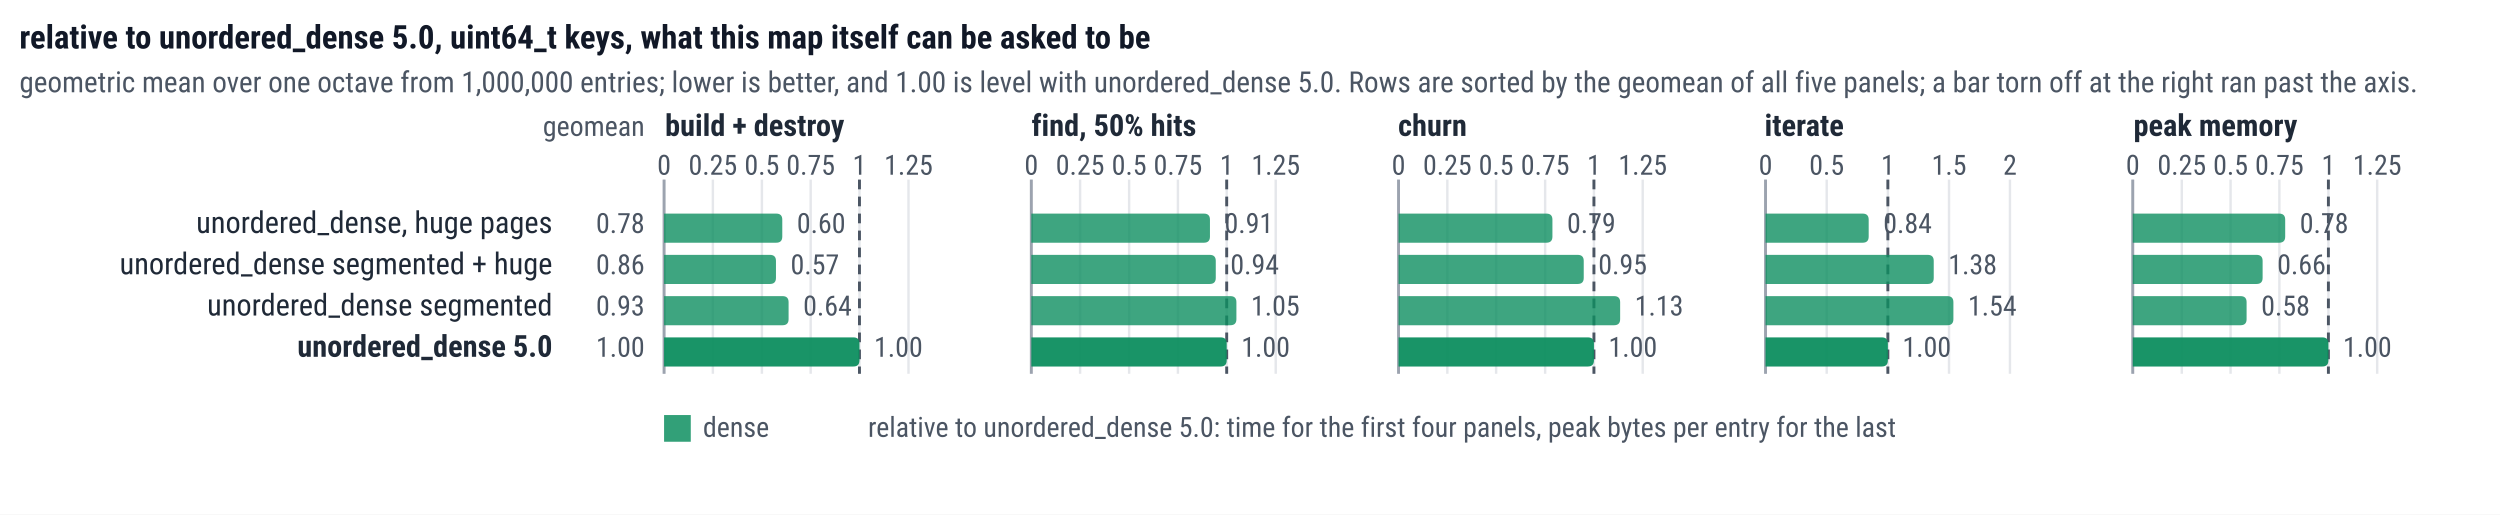
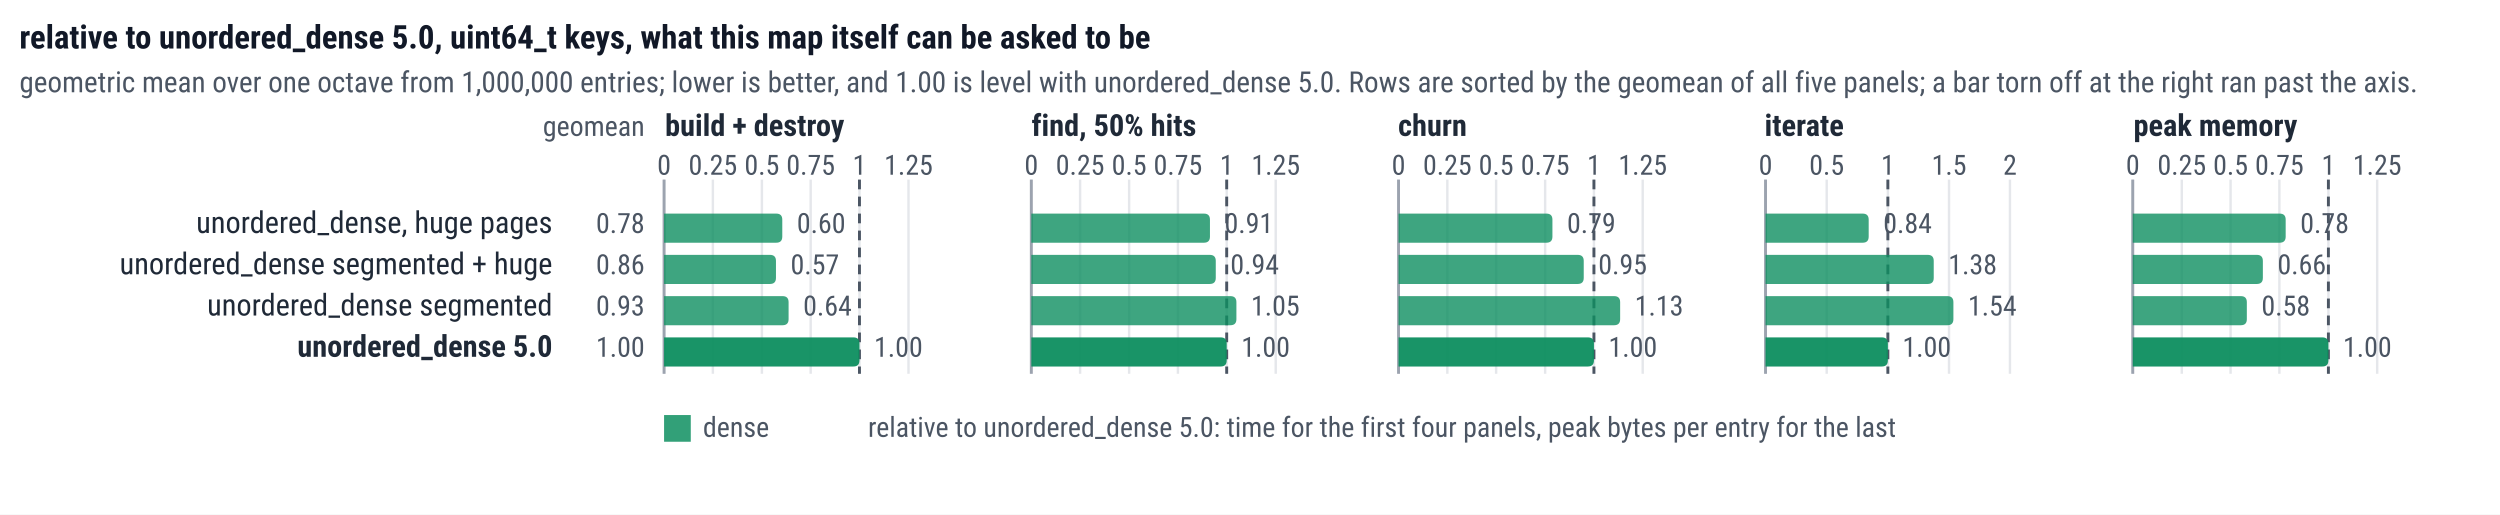
<svg xmlns="http://www.w3.org/2000/svg" viewBox="0 0 1030 212" font-family="Roboto Condensed, Noto Sans Condensed, DejaVu Sans Condensed, Liberation Sans Narrow, Arial Narrow, Avenir Next Condensed, Inter, system-ui, sans-serif" font-size="12">
  <style>
    .ax{stroke:#e5e7eb;stroke-width:1}
    .base{stroke:#9ca3af;stroke-width:1.2}
    .ref{stroke:#4b5563;stroke-width:1.2;stroke-dasharray:4 3}
    .t{fill:#1f2937;font-size:12.5px}
    .m{fill:#4b5563;font-size:11.5px}
    .hd{fill:#111827;font-weight:600;font-size:13.5px}
    .sub{fill:#4b5563;font-size:12px}
    .surface{fill:#ffffff}
    .f-flat{fill:#2563c9}.f-dense{fill:#0e8f60}.f-node{fill:#a53393}
    @media (prefers-color-scheme: dark){
      .surface{fill:#0d1117}
      .ax{stroke:#30363d}.base{stroke:#6e7681}.ref{stroke:#9ca3af}
      .t{fill:#e6edf3}.m{fill:#9ca3af}.hd{fill:#f0f6fc}.sub{fill:#9ca3af}
      .f-flat{fill:#5b9bf0}.f-dense{fill:#3cc492}.f-node{fill:#e070cd}
    }
  </style>
  <rect class="surface" fill="#ffffff" width="1030" height="212" />
  <text x="8" y="20" class="hd" fill="#111827">relative to unordered_dense 5.0, uint64_t keys, what this map itself can be asked to be</text>
  <text x="8" y="38" class="sub" fill="#4b5563">geometric mean over one octave from 1,000,000 entries; lower is better, and 1.00 is level with unordered_dense 5.0. Rows are sorted by the geomean of all five panels; a bar torn off at the right ran past the axis.</text>
  <text x="274" y="56" class="t" fill="#1f2937" font-weight="600">build + destroy</text>
  <line x1="273.6" y1="74" x2="273.6" y2="154" class="ax" stroke="#e5e7eb" />
  <text x="273.6" y="72" class="m" fill="#4b5563" text-anchor="middle">0</text>
  <line x1="293.7" y1="74" x2="293.7" y2="154" class="ax" stroke="#e5e7eb" />
  <text x="293.7" y="72" class="m" fill="#4b5563" text-anchor="middle">0.25</text>
  <line x1="313.9" y1="74" x2="313.9" y2="154" class="ax" stroke="#e5e7eb" />
  <text x="313.9" y="72" class="m" fill="#4b5563" text-anchor="middle">0.5</text>
  <line x1="334.0" y1="74" x2="334.0" y2="154" class="ax" stroke="#e5e7eb" />
  <text x="334.0" y="72" class="m" fill="#4b5563" text-anchor="middle">0.75</text>
  <line x1="354.1" y1="74" x2="354.1" y2="154" class="ax" stroke="#e5e7eb" />
  <text x="354.1" y="72" class="m" fill="#4b5563" text-anchor="middle">1</text>
  <line x1="374.3" y1="74" x2="374.3" y2="154" class="ax" stroke="#e5e7eb" />
  <text x="374.3" y="72" class="m" fill="#4b5563" text-anchor="middle">1.25</text>
  <line x1="354.1" y1="74" x2="354.1" y2="154" class="ref" stroke="#4b5563" stroke-dasharray="4 3" />
  <line x1="273.6" y1="74" x2="273.6" y2="154" class="base" stroke="#9ca3af" />
  <path d="M273.6,88.0 L319.8,88.0 Q322.3,88.0 322.3,90.5 L322.3,97.5 Q322.3,100.0 319.8,100.0 L273.6,100.0 Z" class="f-dense" fill="#0e8f60" opacity="0.8" />
  <text x="328.3" y="96" class="m" fill="#4b5563" text-anchor="start">0.60</text>
  <path d="M273.6,105.0 L317.2,105.0 Q319.7,105.0 319.7,107.5 L319.7,114.5 Q319.7,117.0 317.2,117.0 L273.6,117.0 Z" class="f-dense" fill="#0e8f60" opacity="0.8" />
  <text x="325.7" y="113" class="m" fill="#4b5563" text-anchor="start">0.57</text>
  <path d="M273.6,122.0 L322.4,122.0 Q324.9,122.0 324.9,124.5 L324.9,131.5 Q324.9,134.0 322.4,134.0 L273.6,134.0 Z" class="f-dense" fill="#0e8f60" opacity="0.8" />
  <text x="330.9" y="130" class="m" fill="#4b5563" text-anchor="start">0.64</text>
  <path d="M273.6,139.0 L351.6,139.0 Q354.1,139.0 354.1,141.5 L354.1,148.5 Q354.1,151.0 351.6,151.0 L273.6,151.0 Z" class="f-dense" fill="#0e8f60" opacity="0.95" />
  <text x="360.1" y="147" class="m" fill="#4b5563" text-anchor="start">1.00</text>
  <text x="425" y="56" class="t" fill="#1f2937" font-weight="600">find, 50% hits</text>
  <line x1="424.9" y1="74" x2="424.9" y2="154" class="ax" stroke="#e5e7eb" />
  <text x="424.9" y="72" class="m" fill="#4b5563" text-anchor="middle">0</text>
  <line x1="445.0" y1="74" x2="445.0" y2="154" class="ax" stroke="#e5e7eb" />
  <text x="445.0" y="72" class="m" fill="#4b5563" text-anchor="middle">0.25</text>
  <line x1="465.2" y1="74" x2="465.2" y2="154" class="ax" stroke="#e5e7eb" />
  <text x="465.2" y="72" class="m" fill="#4b5563" text-anchor="middle">0.5</text>
  <line x1="485.3" y1="74" x2="485.3" y2="154" class="ax" stroke="#e5e7eb" />
  <text x="485.3" y="72" class="m" fill="#4b5563" text-anchor="middle">0.75</text>
  <line x1="505.4" y1="74" x2="505.4" y2="154" class="ax" stroke="#e5e7eb" />
  <text x="505.4" y="72" class="m" fill="#4b5563" text-anchor="middle">1</text>
  <line x1="525.6" y1="74" x2="525.6" y2="154" class="ax" stroke="#e5e7eb" />
  <text x="525.6" y="72" class="m" fill="#4b5563" text-anchor="middle">1.25</text>
  <line x1="505.4" y1="74" x2="505.4" y2="154" class="ref" stroke="#4b5563" stroke-dasharray="4 3" />
  <line x1="424.9" y1="74" x2="424.9" y2="154" class="base" stroke="#9ca3af" />
  <path d="M424.9,88.0 L496.0,88.0 Q498.5,88.0 498.5,90.5 L498.5,97.5 Q498.5,100.0 496.0,100.0 L424.9,100.0 Z" class="f-dense" fill="#0e8f60" opacity="0.8" />
  <text x="504.5" y="96" class="m" fill="#4b5563" text-anchor="start">0.91</text>
  <path d="M424.9,105.0 L498.4,105.0 Q500.9,105.0 500.9,107.5 L500.9,114.5 Q500.9,117.0 498.4,117.0 L424.9,117.0 Z" class="f-dense" fill="#0e8f60" opacity="0.8" />
  <text x="506.9" y="113" class="m" fill="#4b5563" text-anchor="start">0.94</text>
  <path d="M424.9,122.0 L506.9,122.0 Q509.4,122.0 509.4,124.5 L509.4,131.5 Q509.4,134.0 506.9,134.0 L424.9,134.0 Z" class="f-dense" fill="#0e8f60" opacity="0.8" />
  <text x="515.4" y="130" class="m" fill="#4b5563" text-anchor="start">1.05</text>
  <path d="M424.9,139.0 L502.9,139.0 Q505.4,139.0 505.4,141.5 L505.4,148.5 Q505.4,151.0 502.9,151.0 L424.9,151.0 Z" class="f-dense" fill="#0e8f60" opacity="0.95" />
  <text x="511.4" y="147" class="m" fill="#4b5563" text-anchor="start">1.00</text>
  <text x="576" y="56" class="t" fill="#1f2937" font-weight="600">churn</text>
  <line x1="576.2" y1="74" x2="576.2" y2="154" class="ax" stroke="#e5e7eb" />
  <text x="576.2" y="72" class="m" fill="#4b5563" text-anchor="middle">0</text>
  <line x1="596.3" y1="74" x2="596.3" y2="154" class="ax" stroke="#e5e7eb" />
  <text x="596.3" y="72" class="m" fill="#4b5563" text-anchor="middle">0.25</text>
  <line x1="616.4" y1="74" x2="616.4" y2="154" class="ax" stroke="#e5e7eb" />
  <text x="616.4" y="72" class="m" fill="#4b5563" text-anchor="middle">0.5</text>
  <line x1="636.6" y1="74" x2="636.6" y2="154" class="ax" stroke="#e5e7eb" />
  <text x="636.6" y="72" class="m" fill="#4b5563" text-anchor="middle">0.75</text>
  <line x1="656.7" y1="74" x2="656.7" y2="154" class="ax" stroke="#e5e7eb" />
  <text x="656.7" y="72" class="m" fill="#4b5563" text-anchor="middle">1</text>
  <line x1="676.8" y1="74" x2="676.8" y2="154" class="ax" stroke="#e5e7eb" />
  <text x="676.8" y="72" class="m" fill="#4b5563" text-anchor="middle">1.25</text>
  <line x1="656.7" y1="74" x2="656.7" y2="154" class="ref" stroke="#4b5563" stroke-dasharray="4 3" />
  <line x1="576.2" y1="74" x2="576.2" y2="154" class="base" stroke="#9ca3af" />
  <path d="M576.2,88.0 L637.1,88.0 Q639.6,88.0 639.6,90.5 L639.6,97.5 Q639.6,100.0 637.1,100.0 L576.2,100.0 Z" class="f-dense" fill="#0e8f60" opacity="0.8" />
  <text x="645.6" y="96" class="m" fill="#4b5563" text-anchor="start">0.79</text>
  <path d="M576.2,105.0 L650.0,105.0 Q652.5,105.0 652.5,107.5 L652.5,114.5 Q652.5,117.0 650.0,117.0 L576.2,117.0 Z" class="f-dense" fill="#0e8f60" opacity="0.8" />
  <text x="658.5" y="113" class="m" fill="#4b5563" text-anchor="start">0.95</text>
  <path d="M576.2,122.0 L665.0,122.0 Q667.5,122.0 667.5,124.5 L667.5,131.5 Q667.5,134.0 665.0,134.0 L576.2,134.0 Z" class="f-dense" fill="#0e8f60" opacity="0.8" />
  <text x="673.5" y="130" class="m" fill="#4b5563" text-anchor="start">1.13</text>
  <path d="M576.2,139.0 L654.2,139.0 Q656.7,139.0 656.7,141.5 L656.7,148.5 Q656.7,151.0 654.2,151.0 L576.2,151.0 Z" class="f-dense" fill="#0e8f60" opacity="0.95" />
  <text x="662.7" y="147" class="m" fill="#4b5563" text-anchor="start">1.00</text>
  <text x="727" y="56" class="t" fill="#1f2937" font-weight="600">iterate</text>
  <line x1="727.4" y1="74" x2="727.4" y2="154" class="ax" stroke="#e5e7eb" />
  <text x="727.4" y="72" class="m" fill="#4b5563" text-anchor="middle">0</text>
  <line x1="752.6" y1="74" x2="752.6" y2="154" class="ax" stroke="#e5e7eb" />
  <text x="752.6" y="72" class="m" fill="#4b5563" text-anchor="middle">0.5</text>
  <line x1="777.8" y1="74" x2="777.8" y2="154" class="ax" stroke="#e5e7eb" />
  <text x="777.8" y="72" class="m" fill="#4b5563" text-anchor="middle">1</text>
  <line x1="803.0" y1="74" x2="803.0" y2="154" class="ax" stroke="#e5e7eb" />
  <text x="803.0" y="72" class="m" fill="#4b5563" text-anchor="middle">1.5</text>
  <line x1="828.1" y1="74" x2="828.1" y2="154" class="ax" stroke="#e5e7eb" />
  <text x="828.1" y="72" class="m" fill="#4b5563" text-anchor="middle">2</text>
  <line x1="777.8" y1="74" x2="777.8" y2="154" class="ref" stroke="#4b5563" stroke-dasharray="4 3" />
  <line x1="727.4" y1="74" x2="727.4" y2="154" class="base" stroke="#9ca3af" />
  <path d="M727.4,88.0 L767.4,88.0 Q769.9,88.0 769.9,90.5 L769.9,97.5 Q769.9,100.0 767.4,100.0 L727.4,100.0 Z" class="f-dense" fill="#0e8f60" opacity="0.8" />
  <text x="775.9" y="96" class="m" fill="#4b5563" text-anchor="start">0.84</text>
  <path d="M727.4,105.0 L794.2,105.0 Q796.7,105.0 796.7,107.5 L796.7,114.5 Q796.7,117.0 794.2,117.0 L727.4,117.0 Z" class="f-dense" fill="#0e8f60" opacity="0.8" />
  <text x="802.7" y="113" class="m" fill="#4b5563" text-anchor="start">1.38</text>
  <path d="M727.4,122.0 L802.3,122.0 Q804.8,122.0 804.8,124.5 L804.8,131.5 Q804.8,134.0 802.3,134.0 L727.4,134.0 Z" class="f-dense" fill="#0e8f60" opacity="0.8" />
  <text x="810.8" y="130" class="m" fill="#4b5563" text-anchor="start">1.54</text>
  <path d="M727.4,139.0 L775.3,139.0 Q777.8,139.0 777.8,141.5 L777.8,148.5 Q777.8,151.0 775.3,151.0 L727.4,151.0 Z" class="f-dense" fill="#0e8f60" opacity="0.95" />
  <text x="783.8" y="147" class="m" fill="#4b5563" text-anchor="start">1.00</text>
  <text x="879" y="56" class="t" fill="#1f2937" font-weight="600">peak memory</text>
  <line x1="878.7" y1="74" x2="878.7" y2="154" class="ax" stroke="#e5e7eb" />
  <text x="878.7" y="72" class="m" fill="#4b5563" text-anchor="middle">0</text>
  <line x1="898.9" y1="74" x2="898.9" y2="154" class="ax" stroke="#e5e7eb" />
  <text x="898.9" y="72" class="m" fill="#4b5563" text-anchor="middle">0.25</text>
  <line x1="919.0" y1="74" x2="919.0" y2="154" class="ax" stroke="#e5e7eb" />
  <text x="919.0" y="72" class="m" fill="#4b5563" text-anchor="middle">0.5</text>
  <line x1="939.1" y1="74" x2="939.1" y2="154" class="ax" stroke="#e5e7eb" />
  <text x="939.1" y="72" class="m" fill="#4b5563" text-anchor="middle">0.75</text>
  <line x1="959.3" y1="74" x2="959.3" y2="154" class="ax" stroke="#e5e7eb" />
  <text x="959.3" y="72" class="m" fill="#4b5563" text-anchor="middle">1</text>
  <line x1="979.4" y1="74" x2="979.4" y2="154" class="ax" stroke="#e5e7eb" />
  <text x="979.4" y="72" class="m" fill="#4b5563" text-anchor="middle">1.25</text>
  <line x1="959.3" y1="74" x2="959.3" y2="154" class="ref" stroke="#4b5563" stroke-dasharray="4 3" />
  <line x1="878.7" y1="74" x2="878.7" y2="154" class="base" stroke="#9ca3af" />
-   <path d="M878.7,88.0 L939.0,88.0 Q941.5,88.0 941.5,90.5 L941.5,97.5 Q941.5,100.0 939.0,100.0 L878.7,100.0 Z" class="f-dense" fill="#0e8f60" opacity="0.8" />
-   <text x="947.5" y="96" class="m" fill="#4b5563" text-anchor="start">0.78</text>
-   <path d="M878.7,105.0 L929.7,105.0 Q932.2,105.0 932.2,107.5 L932.2,114.5 Q932.2,117.0 929.7,117.0 L878.7,117.0 Z" class="f-dense" fill="#0e8f60" opacity="0.8" />
-   <text x="938.2" y="113" class="m" fill="#4b5563" text-anchor="start">0.66</text>
-   <path d="M878.7,122.0 L923.1,122.0 Q925.6,122.0 925.6,124.5 L925.6,131.5 Q925.6,134.0 923.1,134.0 L878.7,134.0 Z" class="f-dense" fill="#0e8f60" opacity="0.8" />
-   <text x="931.6" y="130" class="m" fill="#4b5563" text-anchor="start">0.58</text>
+   <path d="M878.7,88.0 L939.2,88.0 Q941.7,88.0 941.7,90.5 L941.7,97.5 Q941.7,100.0 939.2,100.0 L878.7,100.0 Z" class="f-dense" fill="#0e8f60" opacity="0.8" />
+   <text x="947.7" y="96" class="m" fill="#4b5563" text-anchor="start">0.78</text>
+   <path d="M878.7,105.0 L929.8,105.0 Q932.3,105.0 932.3,107.5 L932.3,114.5 Q932.3,117.0 929.8,117.0 L878.7,117.0 Z" class="f-dense" fill="#0e8f60" opacity="0.8" />
+   <text x="938.3" y="113" class="m" fill="#4b5563" text-anchor="start">0.66</text>
+   <path d="M878.7,122.0 L923.2,122.0 Q925.7,122.0 925.7,124.5 L925.7,131.5 Q925.7,134.0 923.2,134.0 L878.7,134.0 Z" class="f-dense" fill="#0e8f60" opacity="0.8" />
+   <text x="931.7" y="130" class="m" fill="#4b5563" text-anchor="start">0.58</text>
  <path d="M878.7,139.0 L956.8,139.0 Q959.3,139.0 959.3,141.5 L959.3,148.5 Q959.3,151.0 956.8,151.0 L878.7,151.0 Z" class="f-dense" fill="#0e8f60" opacity="0.95" />
  <text x="965.3" y="147" class="m" fill="#4b5563" text-anchor="start">1.00</text>
  <text x="265.6" y="56" class="m" fill="#4b5563" text-anchor="end">geomean</text>
  <text x="227.6" y="96" class="t" fill="#1f2937" text-anchor="end">unordered_dense, huge pages</text>
  <text x="265.6" y="96" class="m" fill="#4b5563" text-anchor="end">0.78</text>
  <text x="227.6" y="113" class="t" fill="#1f2937" text-anchor="end">unordered_dense segmented + huge</text>
  <text x="265.6" y="113" class="m" fill="#4b5563" text-anchor="end">0.86</text>
  <text x="227.6" y="130" class="t" fill="#1f2937" text-anchor="end">unordered_dense segmented</text>
  <text x="265.6" y="130" class="m" fill="#4b5563" text-anchor="end">0.93</text>
  <text x="227.6" y="147" class="t" fill="#1f2937" text-anchor="end" font-weight="600">unordered_dense 5.0</text>
  <text x="265.6" y="147" class="m" fill="#4b5563" text-anchor="end">1.00</text>
  <rect x="273.6" y="171" width="11" height="11" class="f-dense" fill="#0e8f60" opacity="0.85" />
  <text x="289.6" y="180" class="m" fill="#4b5563">dense</text>
  <text x="357.6" y="180" class="m" fill="#4b5563">relative to unordered_dense 5.0: time for the first four panels, peak bytes per entry for the last</text>
</svg>
